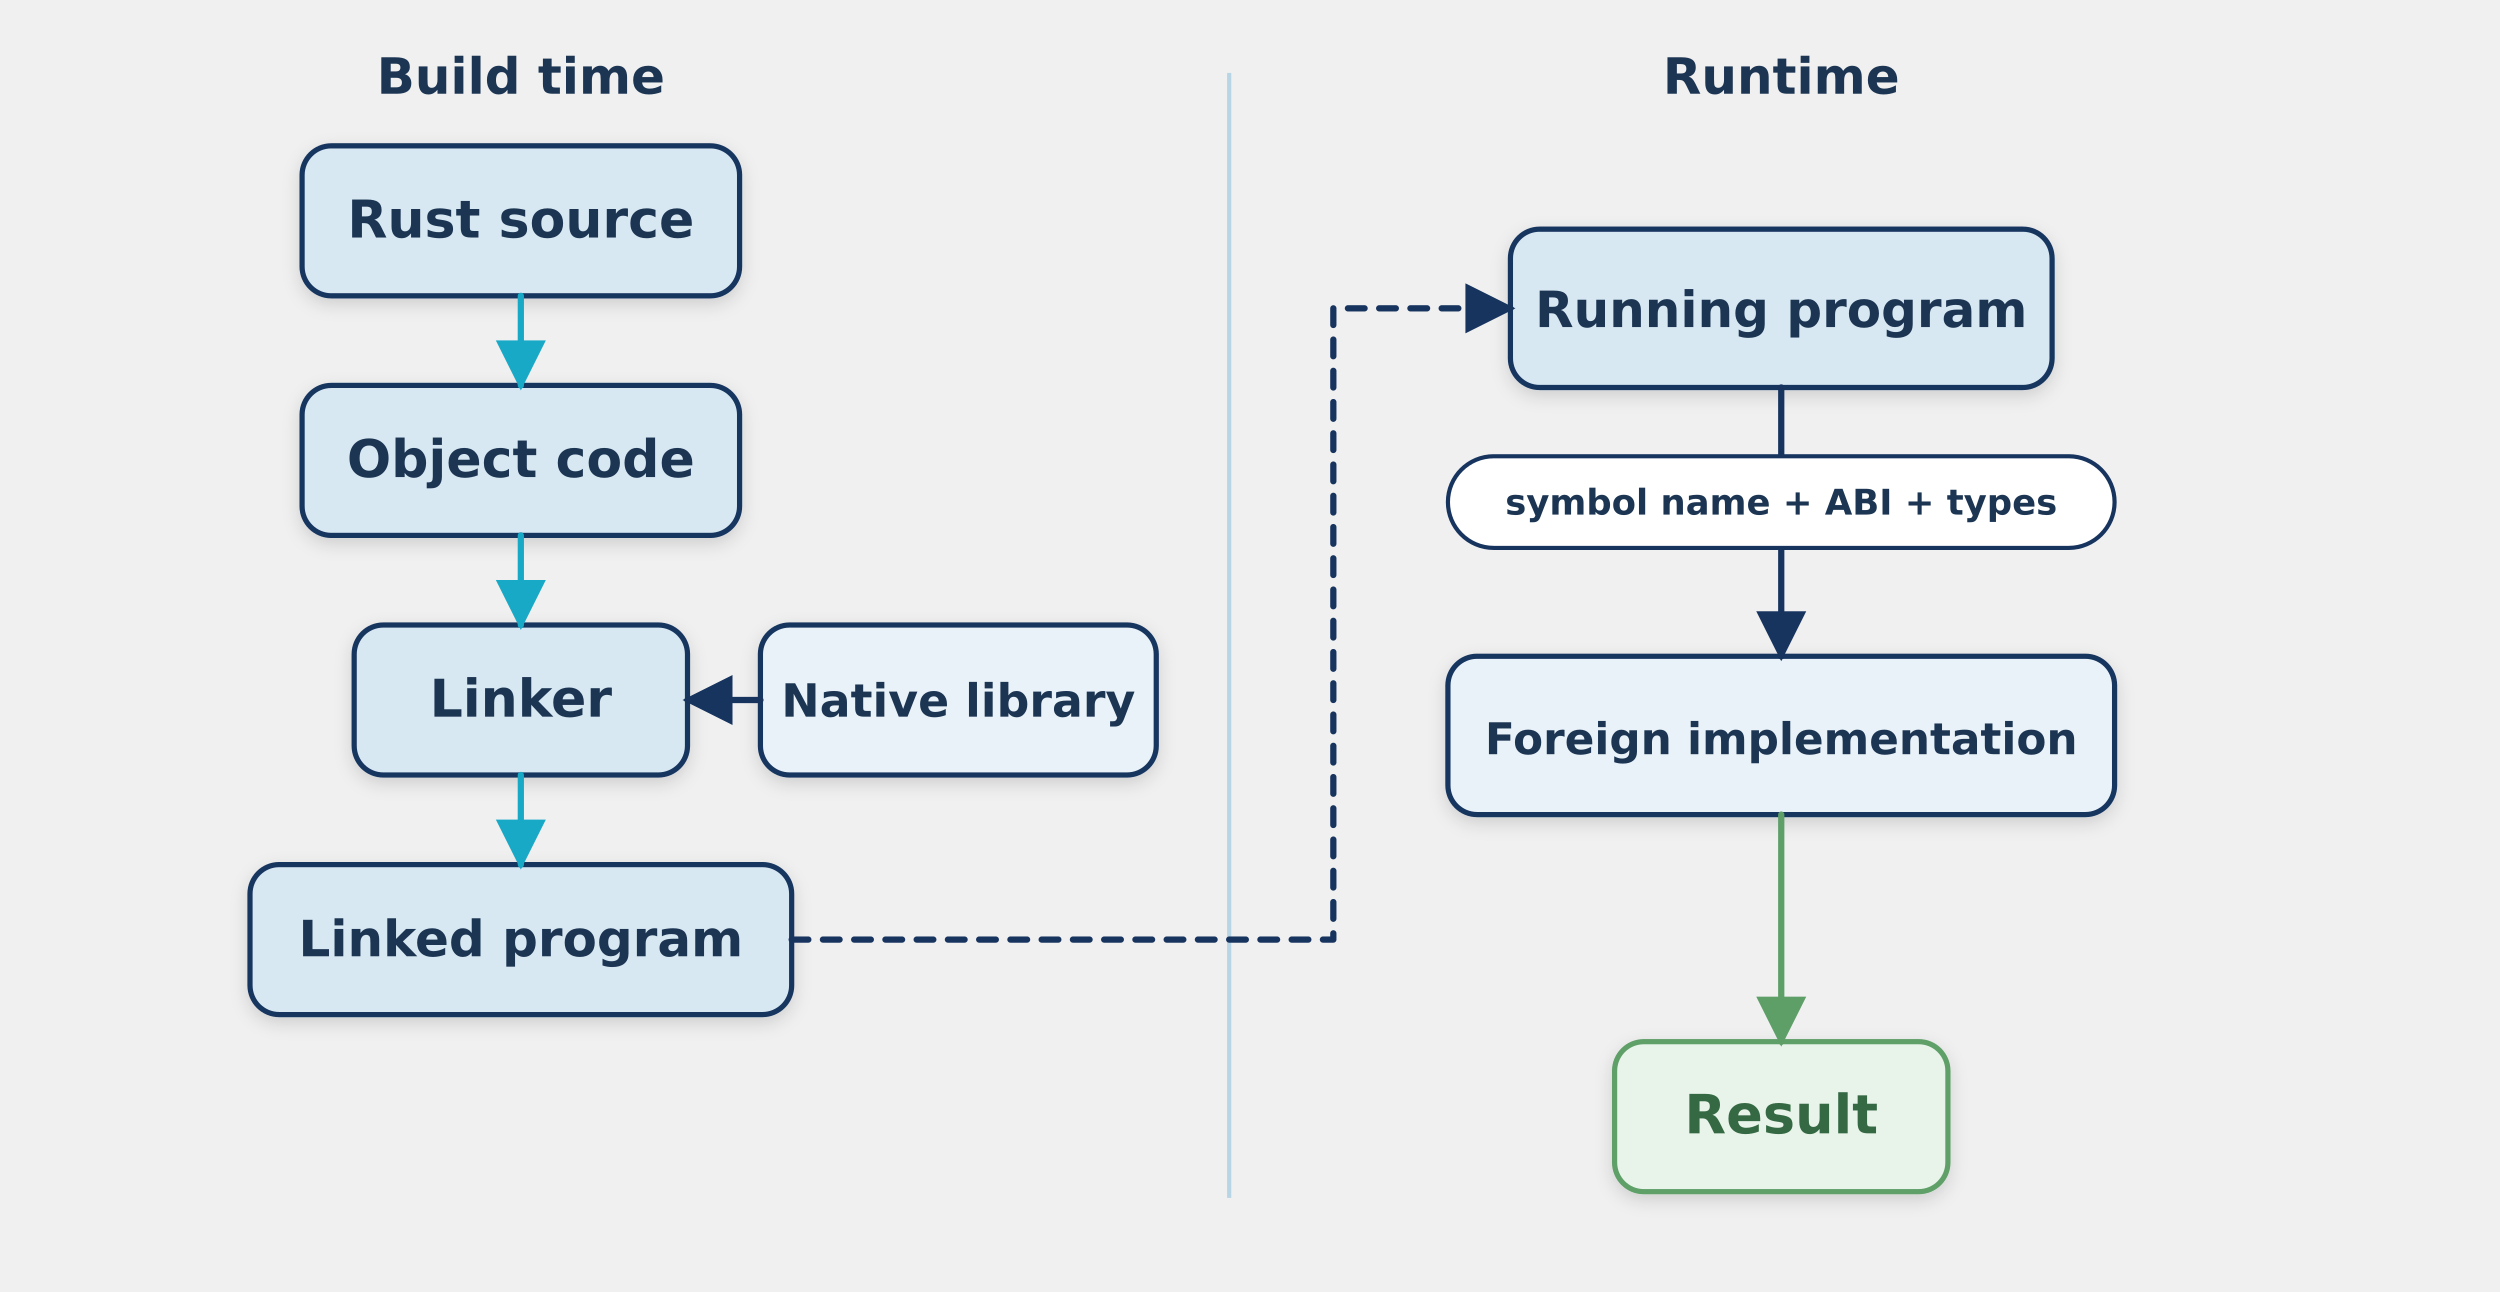
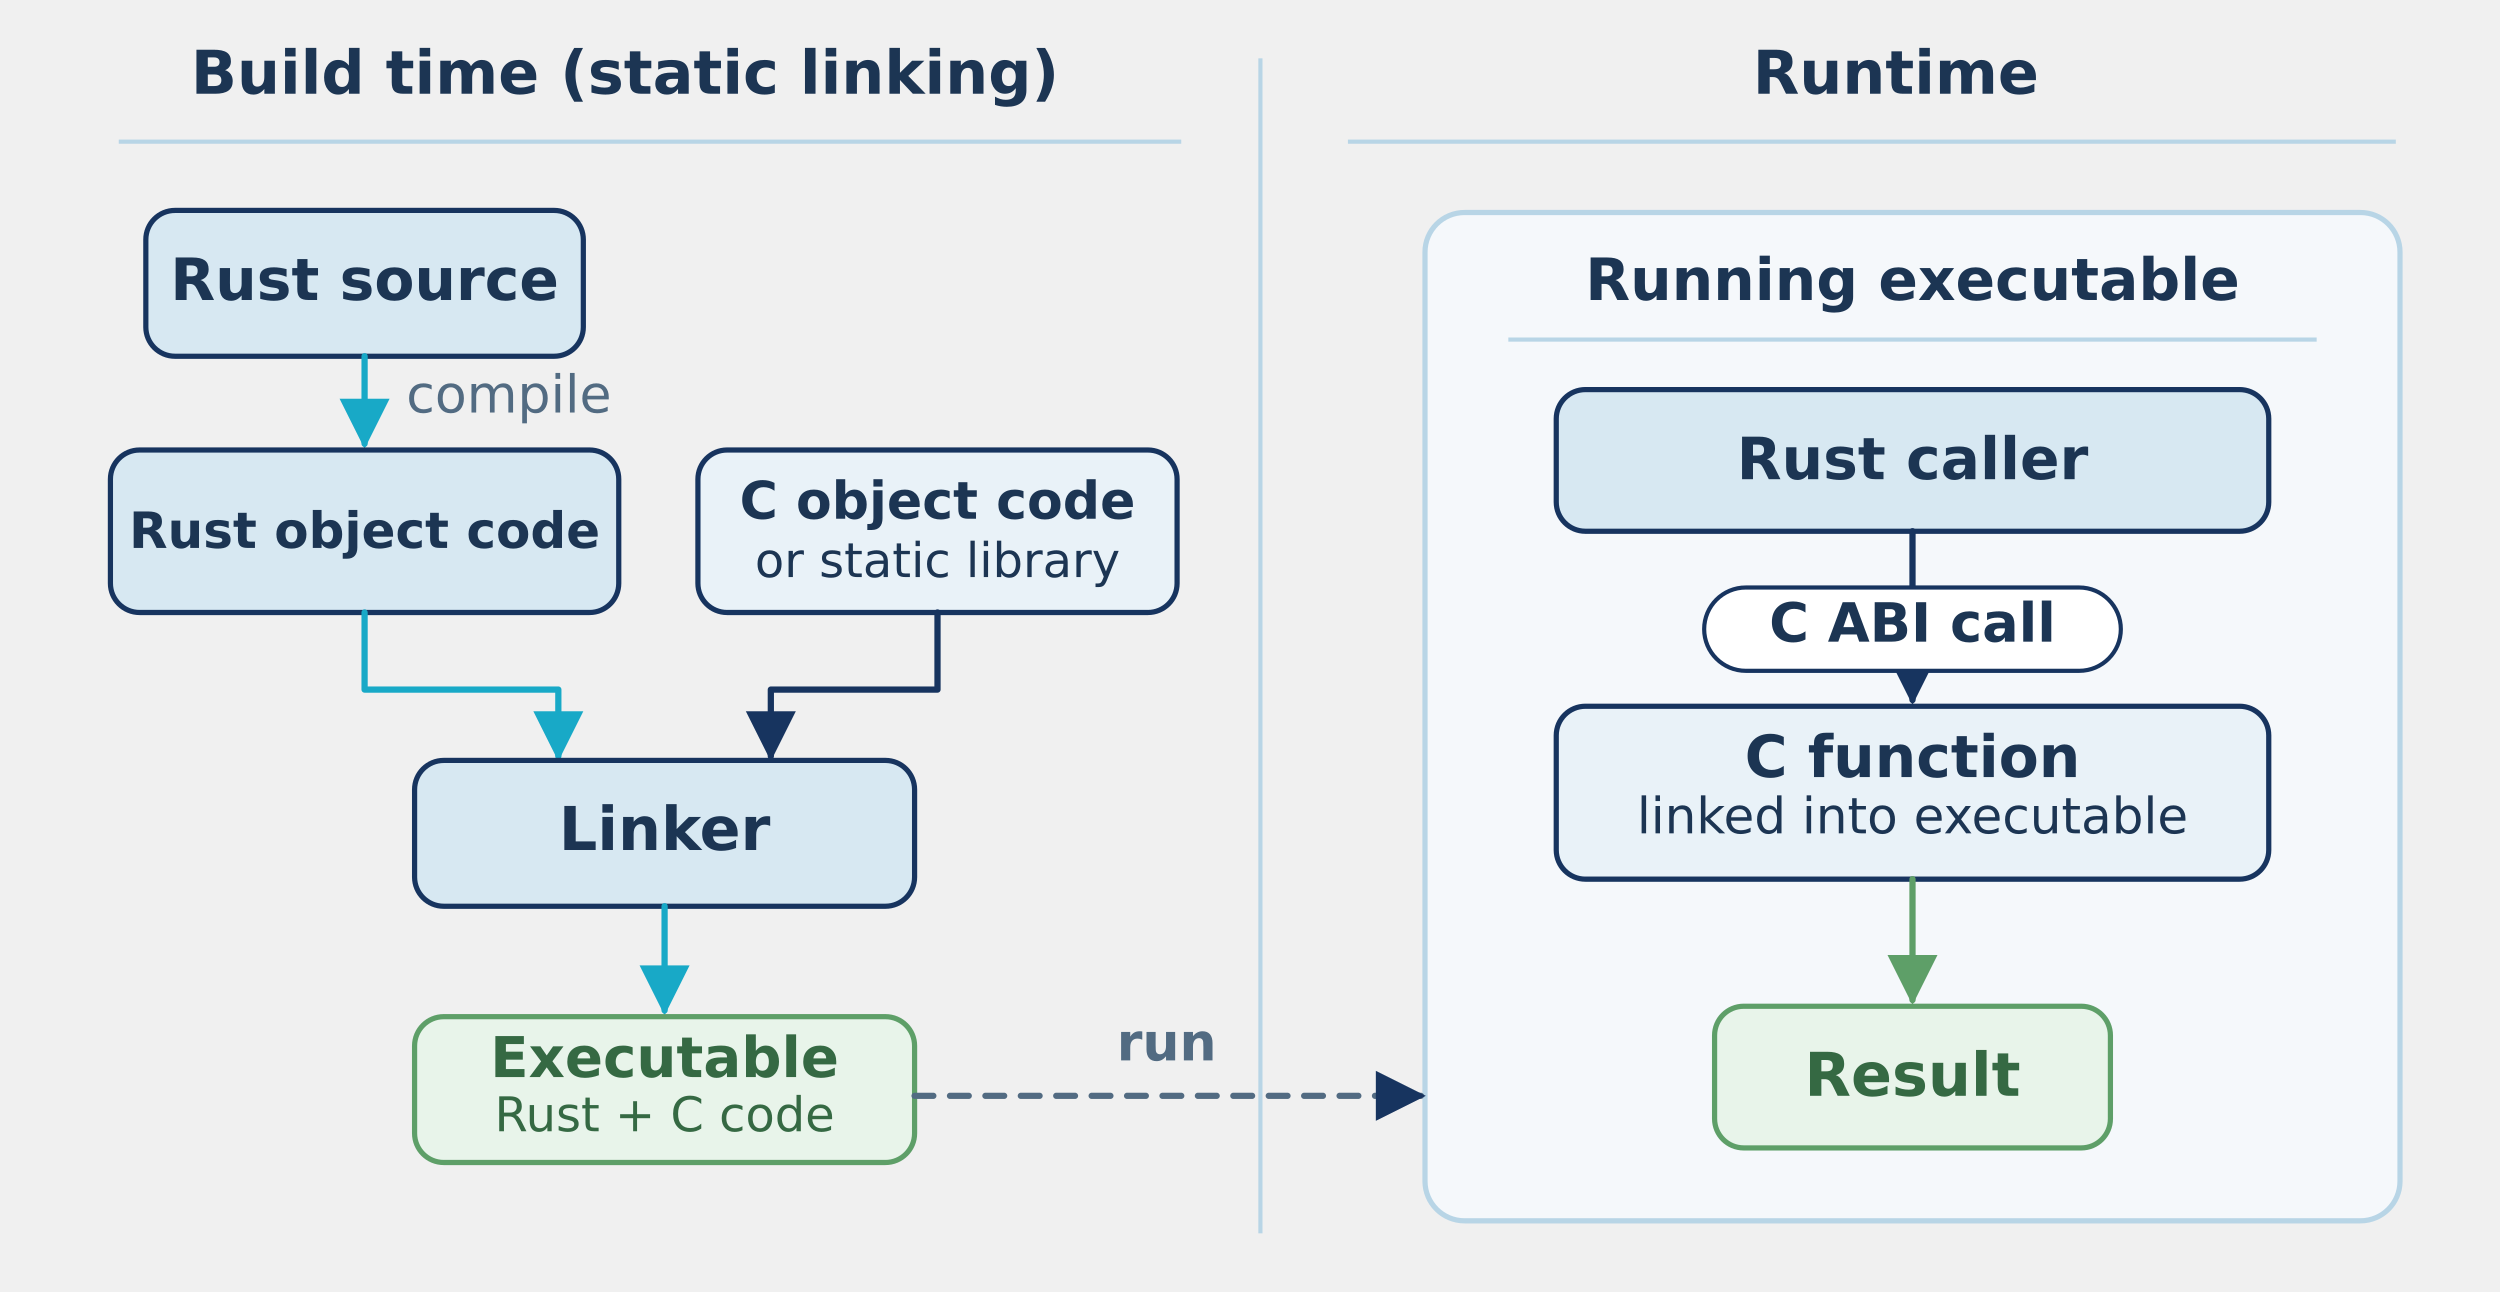
<svg xmlns="http://www.w3.org/2000/svg" width="1200" height="620" viewBox="0 0 1200 620" role="img" aria-labelledby="title desc">
  <defs>
    <marker id="arrow-navy" viewBox="0 0 10 10" refX="9" refY="5" markerWidth="8" markerHeight="8" orient="auto-start-reverse">
      <path d="M 0 0 L 10 5 L 0 10 z" fill="#17345F" />
    </marker>
    <marker id="arrow-teal" viewBox="0 0 10 10" refX="9" refY="5" markerWidth="8" markerHeight="8" orient="auto-start-reverse">
      <path d="M 0 0 L 10 5 L 0 10 z" fill="#18A9C7" />
    </marker>
    <marker id="arrow-green" viewBox="0 0 10 10" refX="9" refY="5" markerWidth="8" markerHeight="8" orient="auto-start-reverse">
      <path d="M 0 0 L 10 5 L 0 10 z" fill="#5E9F68" />
    </marker>
-     <filter id="shadow" x="-20%" y="-20%" width="140%" height="140%">
-       <feDropShadow dx="0" dy="3" stdDeviation="4" flood-color="#000000" flood-opacity="0.14" />
-     </filter>
  </defs>
-   <text x="250" y="45" text-anchor="middle" font-family="DejaVu Sans, sans-serif" font-size="24" font-weight="700" fill="#1C3553">Build time</text>
-   <text x="855" y="45" text-anchor="middle" font-family="DejaVu Sans, sans-serif" font-size="24" font-weight="700" fill="#1C3553">Runtime</text>
-   <line x1="590" y1="35" x2="590" y2="575" stroke="#B8D5E6" stroke-width="2" />
-   <rect x="145" y="70" width="210" height="72" rx="14" fill="#D7E8F2" stroke="#17345F" stroke-width="2.5" filter="url(#shadow)" />
-   <text x="250" y="114" text-anchor="middle" font-family="DejaVu Sans, sans-serif" font-size="25" font-weight="600" fill="#1C3553">Rust source</text>
-   <rect x="145" y="185" width="210" height="72" rx="14" fill="#D7E8F2" stroke="#17345F" stroke-width="2.5" filter="url(#shadow)" />
-   <text x="250" y="229" text-anchor="middle" font-family="DejaVu Sans, sans-serif" font-size="25" font-weight="600" fill="#1C3553">Object code</text>
-   <rect x="170" y="300" width="160" height="72" rx="14" fill="#D7E8F2" stroke="#17345F" stroke-width="2.5" filter="url(#shadow)" />
-   <text x="250" y="344" text-anchor="middle" font-family="DejaVu Sans, sans-serif" font-size="25" font-weight="600" fill="#1C3553">Linker</text>
-   <rect x="120" y="415" width="260" height="72" rx="14" fill="#D7E8F2" stroke="#17345F" stroke-width="2.5" filter="url(#shadow)" />
-   <text x="250" y="459" text-anchor="middle" font-family="DejaVu Sans, sans-serif" font-size="24" font-weight="600" fill="#1C3553">Linked program</text>
-   <line x1="250" y1="142" x2="250" y2="185" stroke="#18A9C7" stroke-width="3" stroke-linecap="round" marker-end="url(#arrow-teal)" />
-   <line x1="250" y1="257" x2="250" y2="300" stroke="#18A9C7" stroke-width="3" stroke-linecap="round" marker-end="url(#arrow-teal)" />
-   <line x1="250" y1="372" x2="250" y2="415" stroke="#18A9C7" stroke-width="3" stroke-linecap="round" marker-end="url(#arrow-teal)" />
-   <rect x="365" y="300" width="190" height="72" rx="14" fill="#E9F2F8" stroke="#17345F" stroke-width="2.5" filter="url(#shadow)" />
-   <text x="460" y="344" text-anchor="middle" font-family="DejaVu Sans, sans-serif" font-size="22" font-weight="600" fill="#1C3553">Native library</text>
-   <line x1="365" y1="336" x2="330" y2="336" stroke="#17345F" stroke-width="3" stroke-linecap="round" marker-end="url(#arrow-navy)" />
-   <rect x="725" y="110" width="260" height="76" rx="14" fill="#D7E8F2" stroke="#17345F" stroke-width="2.5" filter="url(#shadow)" />
-   <text x="855" y="157" text-anchor="middle" font-family="DejaVu Sans, sans-serif" font-size="24" font-weight="600" fill="#1C3553">Running program</text>
-   <rect x="695" y="315" width="320" height="76" rx="14" fill="#E9F2F8" stroke="#17345F" stroke-width="2.5" filter="url(#shadow)" />
-   <text x="855" y="362" text-anchor="middle" font-family="DejaVu Sans, sans-serif" font-size="21" font-weight="600" fill="#1C3553">Foreign implementation</text>
-   <rect x="775" y="500" width="160" height="72" rx="14" fill="#E8F4EA" stroke="#5E9F68" stroke-width="2.5" filter="url(#shadow)" />
-   <text x="855" y="544" text-anchor="middle" font-family="DejaVu Sans, sans-serif" font-size="26" font-weight="600" fill="#356943">Result</text>
-   <line x1="855" y1="186" x2="855" y2="315" stroke="#17345F" stroke-width="3" stroke-linecap="round" marker-end="url(#arrow-navy)" />
-   <rect x="695" y="219" width="320" height="44" rx="22" fill="#FFFFFF" stroke="#17345F" stroke-width="2" />
-   <text x="855" y="247" text-anchor="middle" font-family="DejaVu Sans, sans-serif" font-size="17" font-weight="600" fill="#1C3553">symbol name + ABI + types</text>
-   <line x1="855" y1="391" x2="855" y2="500" stroke="#5E9F68" stroke-width="3" stroke-linecap="round" marker-end="url(#arrow-green)" />
-   <path d="M 380 451 L 640 451 L 640 148 L 725 148" fill="none" stroke="#17345F" stroke-width="3" stroke-linecap="round" stroke-linejoin="round" stroke-dasharray="8 7" marker-end="url(#arrow-navy)" />
+   <text x="300" y="45" text-anchor="middle" font-family="DejaVu Sans, sans-serif" font-size="29" font-weight="700" fill="#1C3553">Build time (static linking)</text>
+   <text x="910" y="45" text-anchor="middle" font-family="DejaVu Sans, sans-serif" font-size="29" font-weight="700" fill="#1C3553">Runtime</text>
+   <line x1="605" y1="28" x2="605" y2="592" stroke="#B8D5E6" stroke-width="2" />
+   <line x1="57" y1="68" x2="567" y2="68" stroke="#B8D5E6" stroke-width="2" />
+   <line x1="647" y1="68" x2="1150" y2="68" stroke="#B8D5E6" stroke-width="2" />
+   <rect x="70" y="101" width="210" height="70" rx="14" fill="#D7E8F2" stroke="#17345F" stroke-width="2.5" />
+   <text x="175" y="144" text-anchor="middle" font-family="DejaVu Sans, sans-serif" font-size="28" font-weight="600" fill="#1C3553">Rust source</text>
+   <line x1="175" y1="171" x2="175" y2="213" stroke="#18A9C7" stroke-width="3" stroke-linecap="round" marker-end="url(#arrow-teal)" />
+   <text x="195" y="198" text-anchor="start" font-family="DejaVu Sans, sans-serif" font-size="25" fill="#526B82">compile</text>
+   <rect x="53" y="216" width="244" height="78" rx="14" fill="#D7E8F2" stroke="#17345F" stroke-width="2.5" />
+   <text x="175" y="263" text-anchor="middle" font-family="DejaVu Sans, sans-serif" font-size="24" font-weight="600" fill="#1C3553">Rust object code</text>
+   <rect x="335" y="216" width="230" height="78" rx="14" fill="#E9F2F8" stroke="#17345F" stroke-width="2.5" />
+   <text x="450" y="249" text-anchor="middle" font-family="DejaVu Sans, sans-serif" font-size="25" font-weight="600" fill="#1C3553">C object code</text>
+   <text x="450" y="277" text-anchor="middle" font-family="DejaVu Sans, sans-serif" font-size="23" fill="#1C3553">or static library</text>
+   <path d="M 175 294 L 175 331 L 268 331 L 268 363" fill="none" stroke="#18A9C7" stroke-width="3" stroke-linecap="round" stroke-linejoin="round" marker-end="url(#arrow-teal)" />
+   <path d="M 450 294 L 450 331 L 370 331 L 370 363" fill="none" stroke="#17345F" stroke-width="3" stroke-linecap="round" stroke-linejoin="round" marker-end="url(#arrow-navy)" />
+   <rect x="199" y="365" width="240" height="70" rx="14" fill="#D7E8F2" stroke="#17345F" stroke-width="2.5" />
+   <text x="319" y="408" text-anchor="middle" font-family="DejaVu Sans, sans-serif" font-size="29" font-weight="600" fill="#1C3553">Linker</text>
+   <line x1="319" y1="435" x2="319" y2="485" stroke="#18A9C7" stroke-width="3" stroke-linecap="round" marker-end="url(#arrow-teal)" />
+   <rect x="199" y="488" width="240" height="70" rx="14" fill="#E8F4EA" stroke="#5E9F68" stroke-width="2.5" />
+   <text x="319" y="517" text-anchor="middle" font-family="DejaVu Sans, sans-serif" font-size="27" font-weight="600" fill="#356943">Executable</text>
+   <text x="319" y="543" text-anchor="middle" font-family="DejaVu Sans, sans-serif" font-size="23" fill="#356943">Rust + C code</text>
+   <rect x="684" y="102" width="468" height="484" rx="19" fill="#F5F8FB" stroke="#B8D5E6" stroke-width="2.5" />
+   <text x="918" y="144" text-anchor="middle" font-family="DejaVu Sans, sans-serif" font-size="28" font-weight="700" fill="#1C3553">Running executable</text>
+   <line x1="724" y1="163" x2="1112" y2="163" stroke="#B8D5E6" stroke-width="2" />
+   <rect x="747" y="187" width="342" height="68" rx="14" fill="#D7E8F2" stroke="#17345F" stroke-width="2.5" />
+   <text x="918" y="230" text-anchor="middle" font-family="DejaVu Sans, sans-serif" font-size="28" font-weight="600" fill="#1C3553">Rust caller</text>
+   <line x1="918" y1="255" x2="918" y2="336" stroke="#17345F" stroke-width="3" stroke-linecap="round" marker-end="url(#arrow-navy)" />
+   <rect x="818" y="282" width="200" height="40" rx="20" fill="#FFFFFF" stroke="#17345F" stroke-width="2" />
+   <text x="918" y="308" text-anchor="middle" font-family="DejaVu Sans, sans-serif" font-size="26" font-weight="600" fill="#1C3553">C ABI call</text>
+   <rect x="747" y="339" width="342" height="83" rx="14" fill="#E9F2F8" stroke="#17345F" stroke-width="2.5" />
+   <text x="918" y="373" text-anchor="middle" font-family="DejaVu Sans, sans-serif" font-size="28" font-weight="600" fill="#1C3553">C function</text>
+   <text x="918" y="400" text-anchor="middle" font-family="DejaVu Sans, sans-serif" font-size="24" fill="#1C3553">linked into executable</text>
+   <line x1="918" y1="422" x2="918" y2="480" stroke="#5E9F68" stroke-width="3" stroke-linecap="round" marker-end="url(#arrow-green)" />
+   <rect x="823" y="483" width="190" height="68" rx="14" fill="#E8F4EA" stroke="#5E9F68" stroke-width="2.5" />
+   <text x="918" y="526" text-anchor="middle" font-family="DejaVu Sans, sans-serif" font-size="29" font-weight="600" fill="#356943">Result</text>
+   <line x1="439" y1="526" x2="682" y2="526" stroke="#526B82" stroke-width="3" stroke-linecap="round" stroke-dasharray="9 8" marker-end="url(#arrow-navy)" />
+   <text x="560" y="509" text-anchor="middle" font-family="DejaVu Sans, sans-serif" font-size="25" font-weight="600" fill="#526B82">run</text>
</svg>
